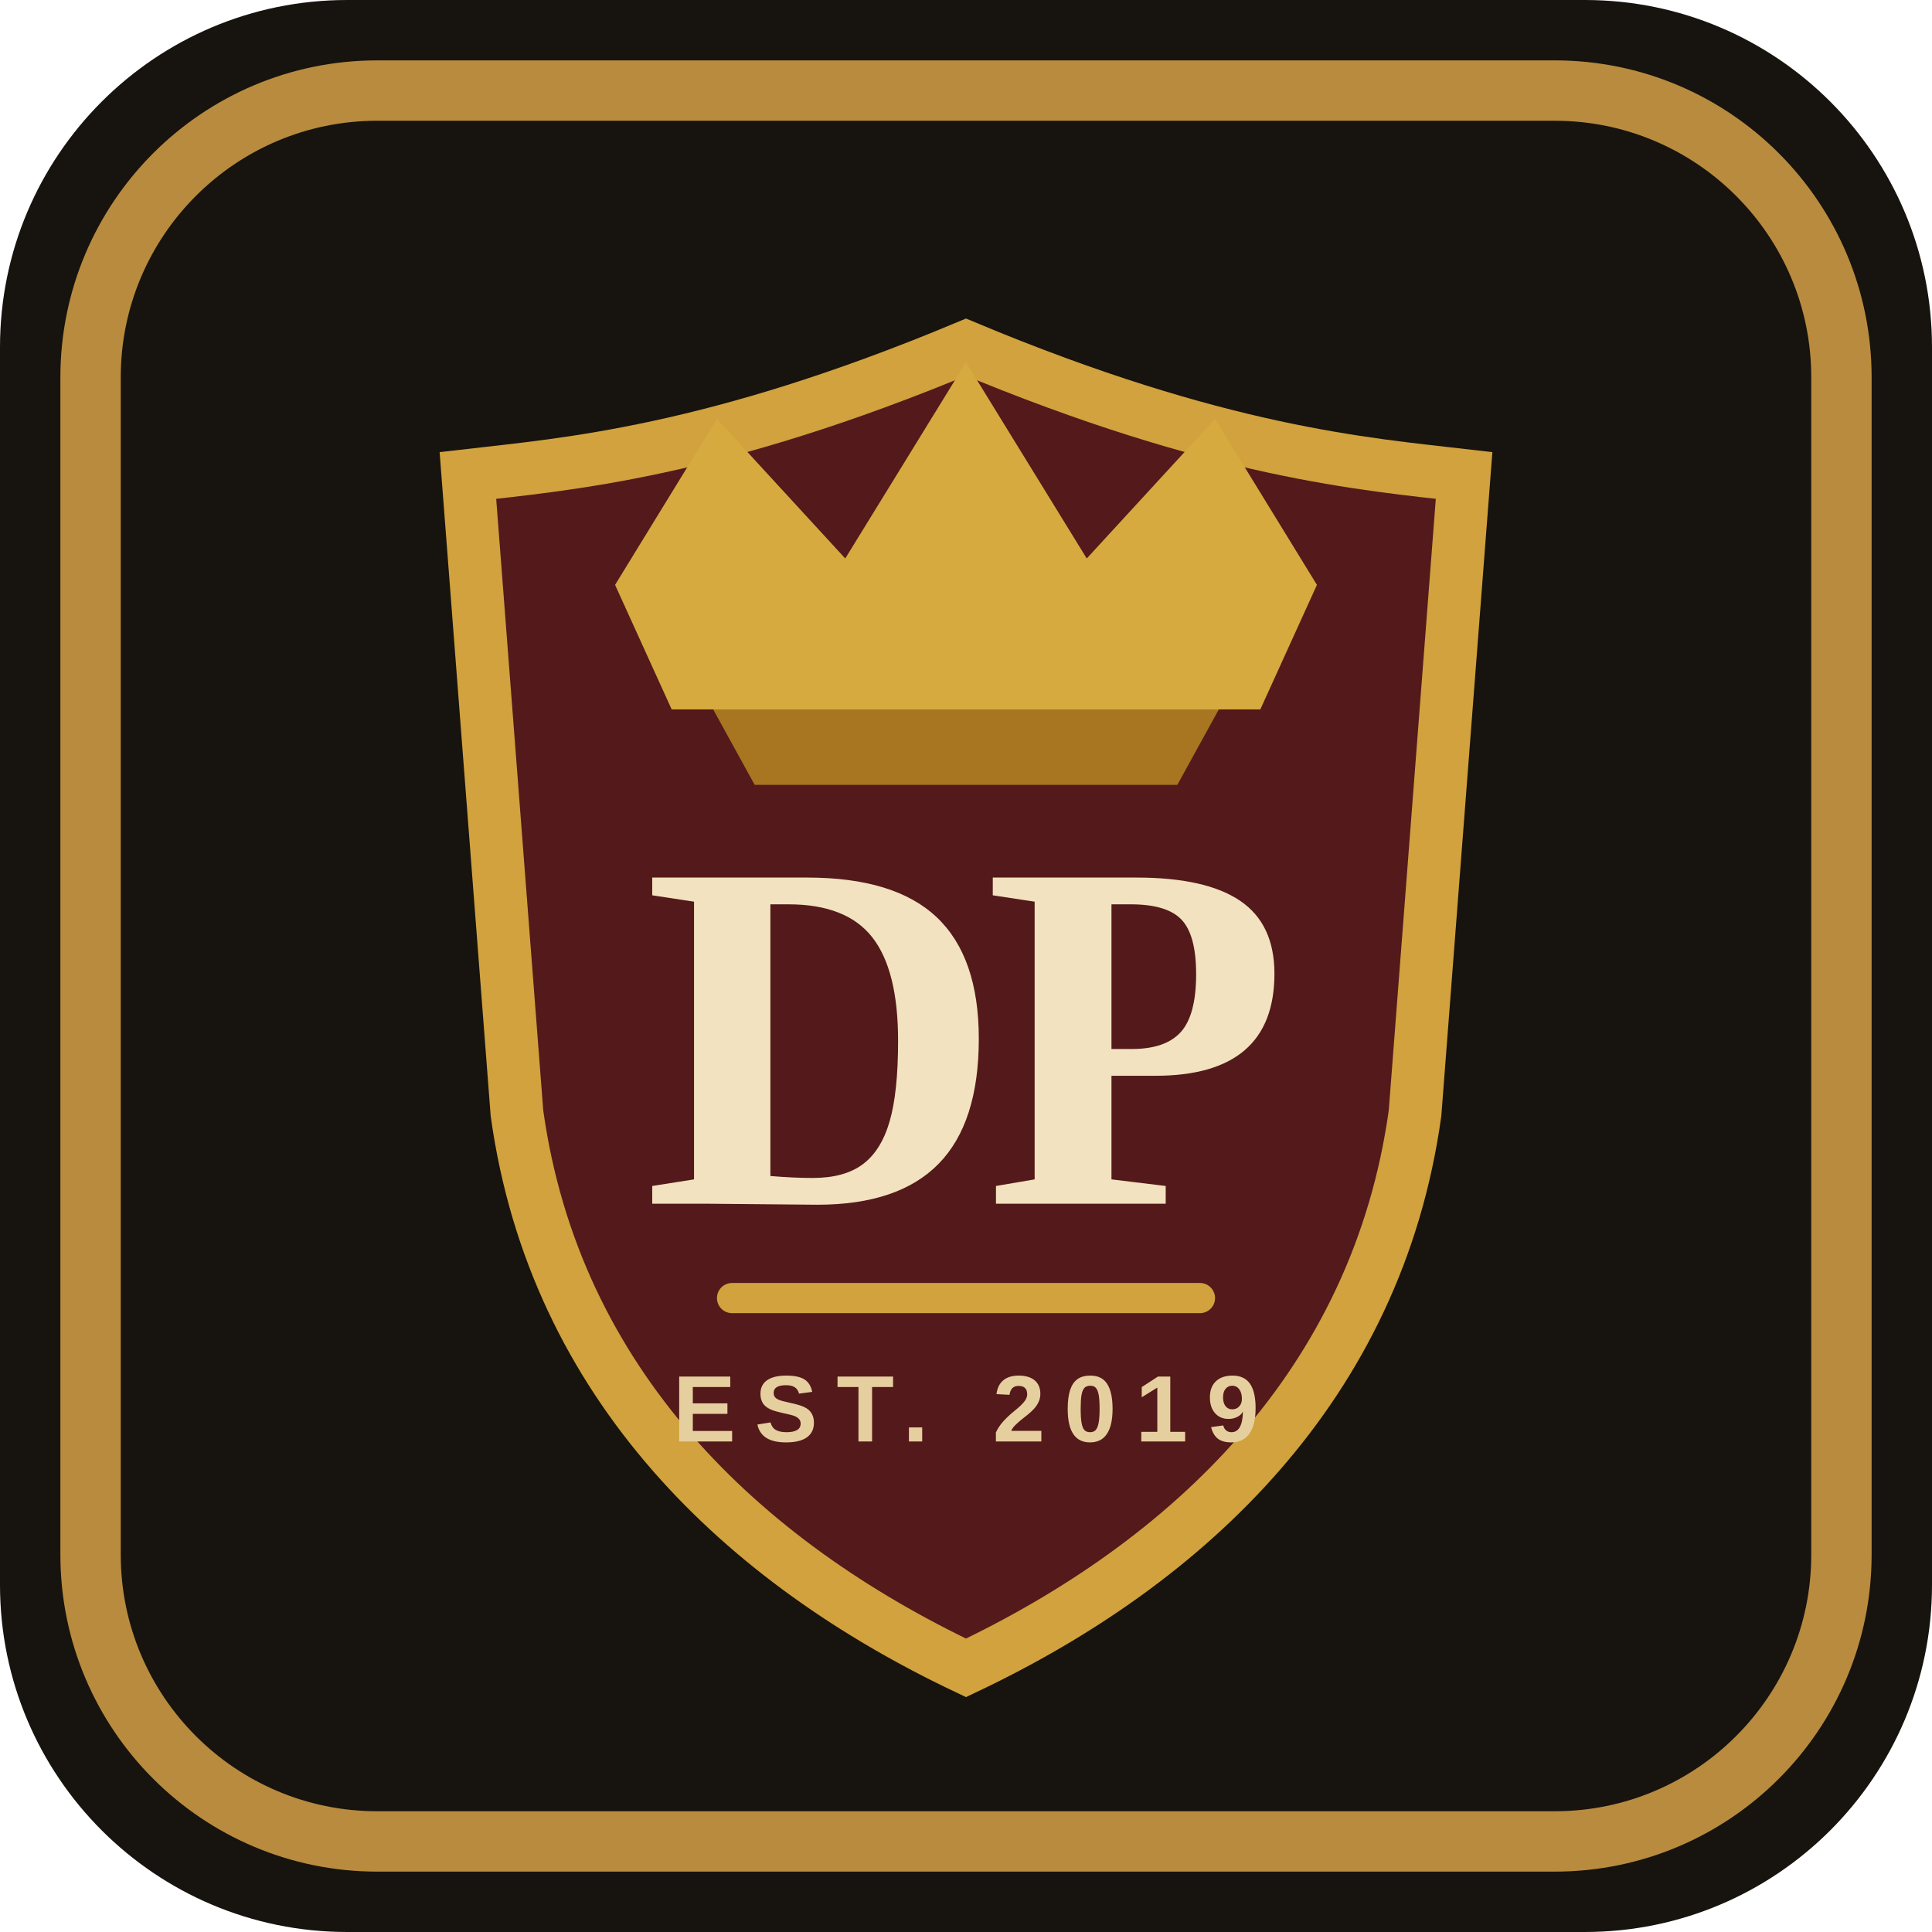
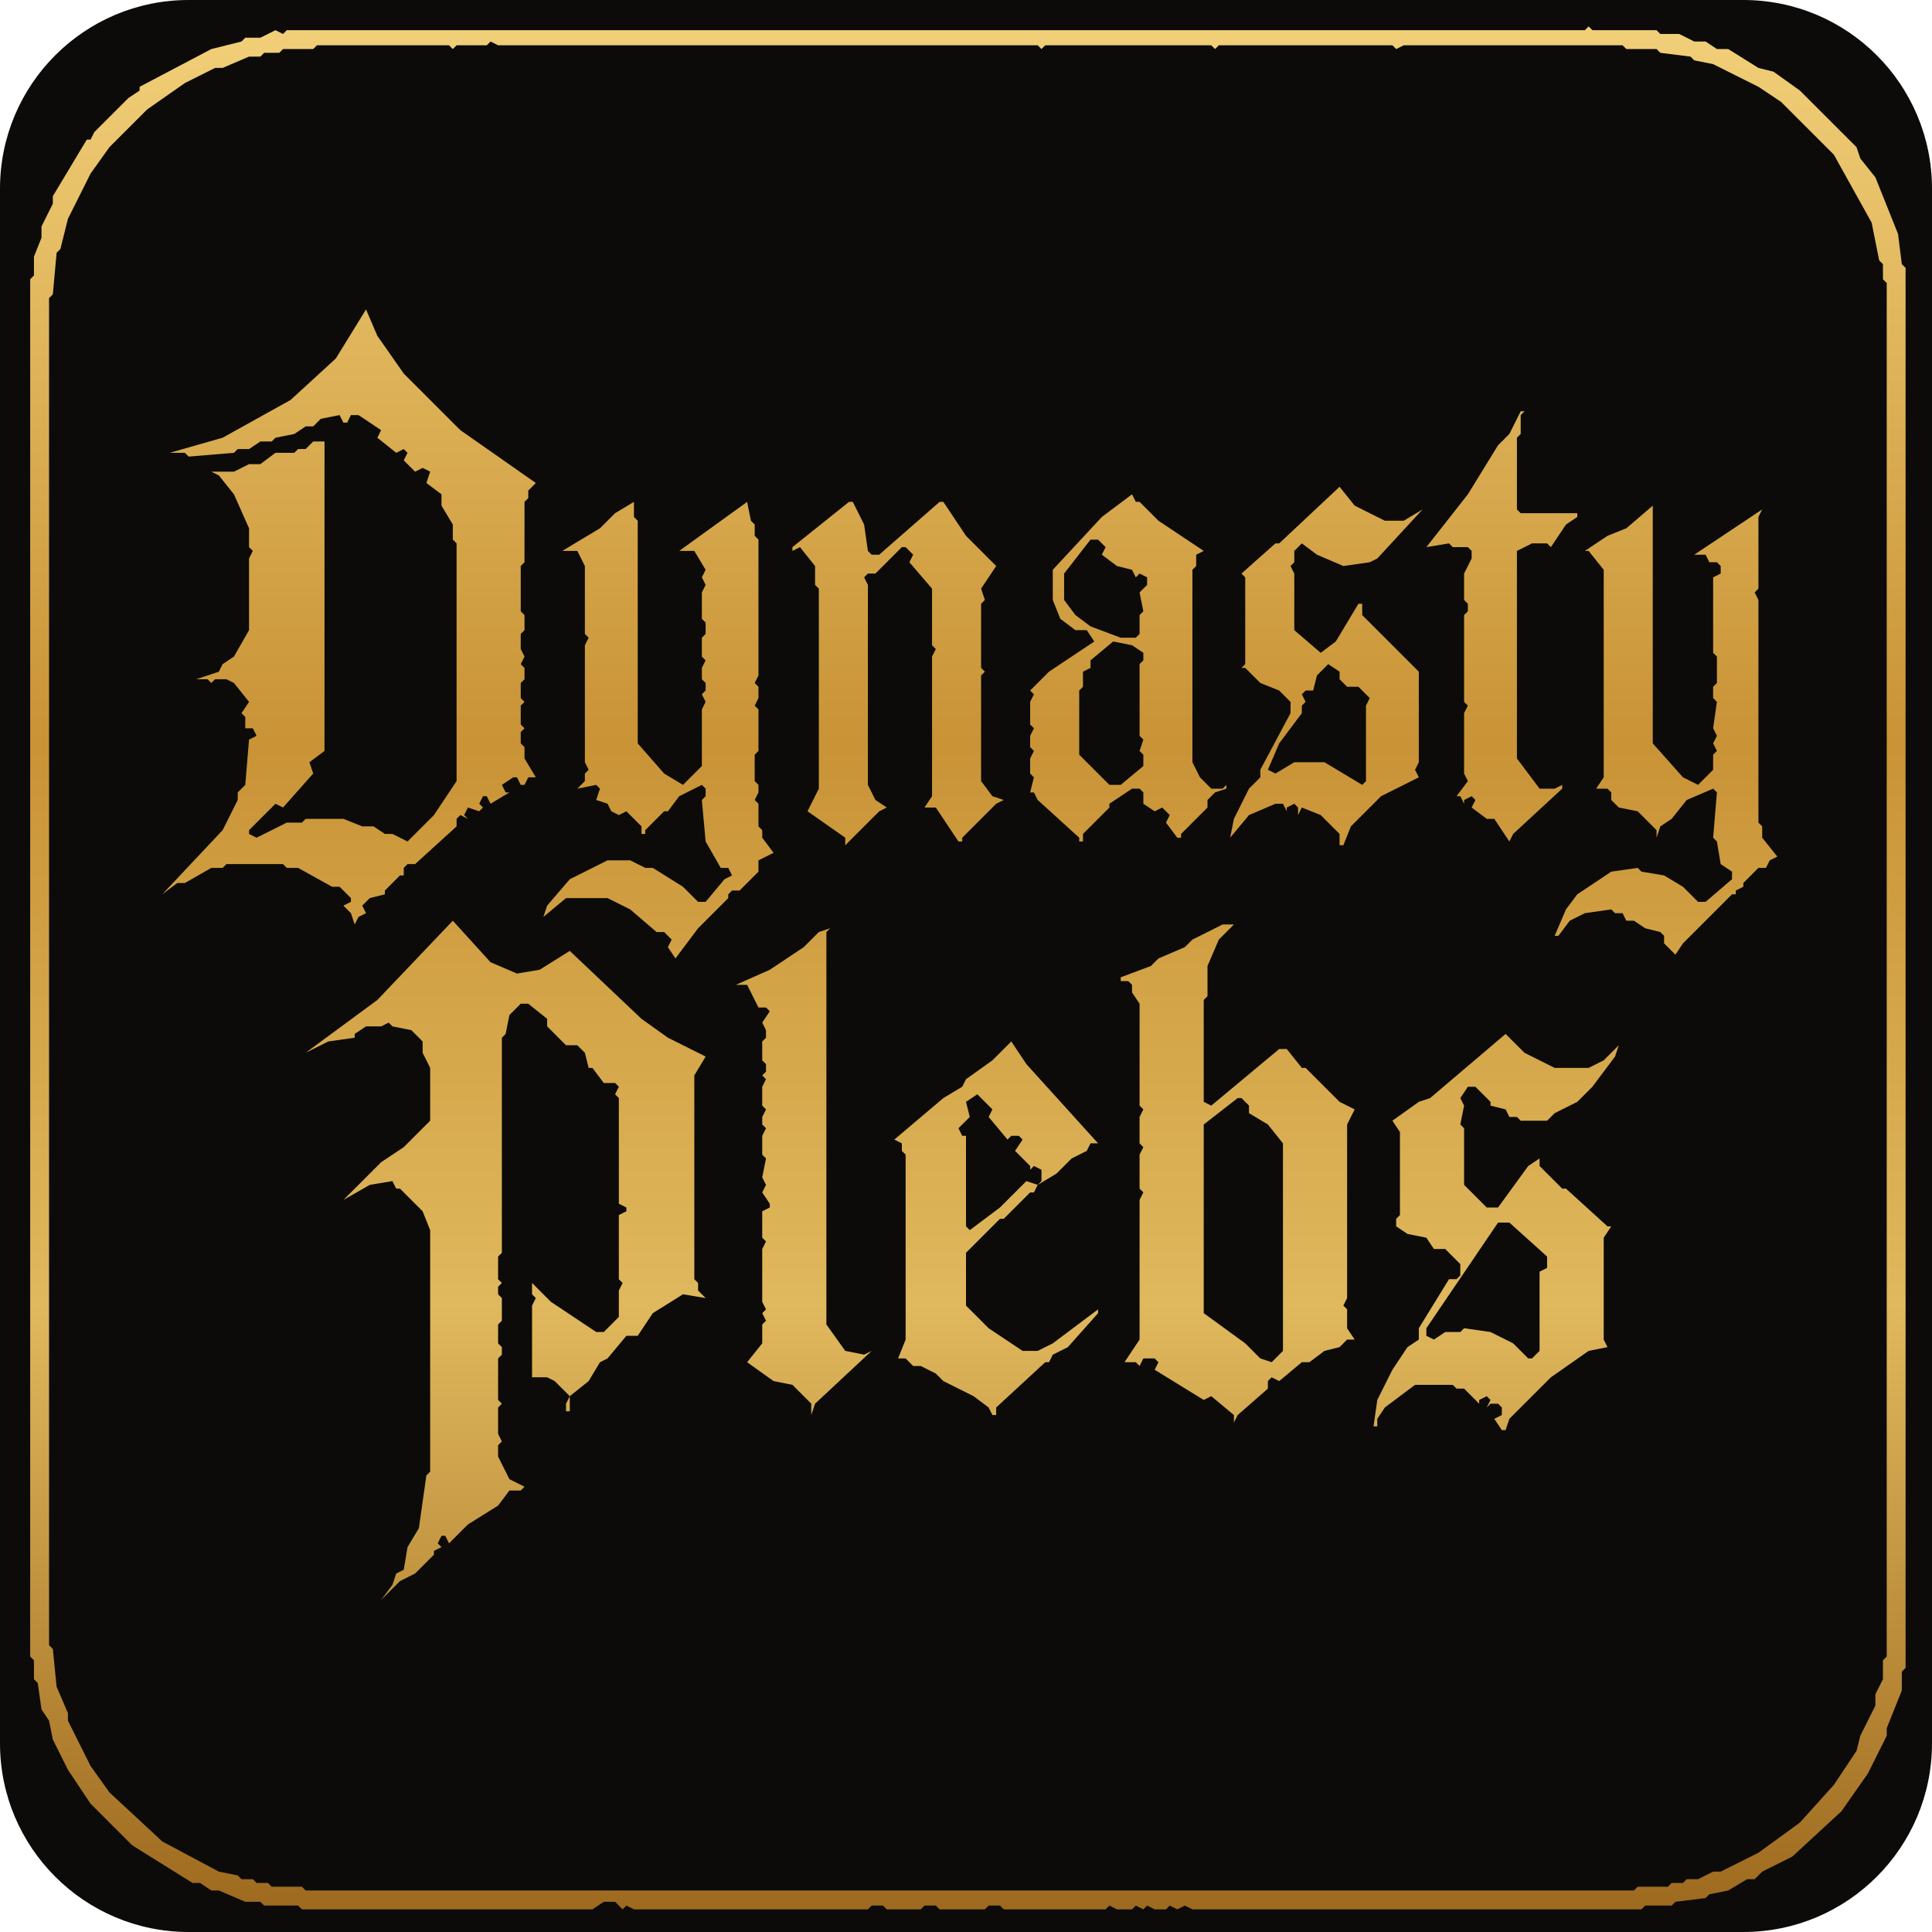
<svg xmlns="http://www.w3.org/2000/svg" width="512" height="512" viewBox="0 0 512 512">
-   <rect width="512" height="512" rx="92" fill="#17130e" />
-   <rect x="24" y="24" width="464" height="464" rx="76" fill="none" stroke="#b88b3e" stroke-width="16" />
-   <path d="M256 92 C323 120 362 123 388 126 L375 295 C365 367 315 414 256 442 C197 414 147 367 137 295 L124 126 C150 123 189 120 256 92 Z" fill="#54191a" stroke="#d1a23d" stroke-width="14" />
-   <path d="M163 155 L190 111 L224 148 L256 96 L288 148 L322 111 L349 155 L334 188 L178 188 Z" fill="#d6aa3f" />
-   <path d="M189 188 H323 L312 208 H200 Z" fill="#a87620" />
-   <text x="256" y="319" text-anchor="middle" font-family="Georgia, 'Times New Roman', serif" font-size="132" font-weight="700" letter-spacing="-5" fill="#f2e2bf">DP</text>
-   <path d="M194 344 H318" stroke="#d1a23d" stroke-width="8" stroke-linecap="round" />
-   <text x="256" y="382" text-anchor="middle" font-family="Arial, Helvetica, sans-serif" font-size="25" font-weight="700" letter-spacing="5" fill="#e6cf9f">EST. 2019</text>
+   <defs>
+     <linearGradient id="gold" x1="0" y1="0" x2="0" y2="1">
+       <stop offset="0" stop-color="#f1cf78" />
+       <stop offset=".38" stop-color="#c99336" />
+       <stop offset=".68" stop-color="#e0b85d" />
+       <stop offset="1" stop-color="#9e6a1f" />
+     </linearGradient>
+   </defs>
+   <rect width="512" height="512" rx="50" fill="#0c0b09" />
+   <path d="M 268 276 L 263 281 L 256 286 L 255 288 L 250 291 L 237 302 L 239 303 L 239 305 L 240 306 L 240 355 L 238 360 L 240 360 L 242 362 L 244 362 L 248 364 L 250 366 L 258 370 L 262 373 L 263 375 L 264 375 L 264 373 L 277 361 L 278 361 L 279 359 L 283 357 L 291 348 L 291 347 L 279 356 L 275 358 L 271 358 L 262 352 L 256 346 L 256 332 L 265 323 L 266 323 L 273 316 L 274 316 L 275 314 L 280 311 L 284 307 L 288 305 L 289 303 L 291 303 L 272 282 Z M 259 290 L 263 294 L 262 296 L 267 302 L 268 301 L 270 301 L 271 302 L 269 305 L 273 309 L 273 310 L 274 309 L 276 310 L 276 313 L 275 314 L 272 313 L 265 320 L 257 326 L 256 325 L 256 301 L 255 301 L 254 299 L 257 296 L 256 292 Z M 429 277 L 425 281 L 421 283 L 412 283 L 404 279 L 399 274 L 379 291 L 376 292 L 369 297 L 371 300 L 371 322 L 370 323 L 370 325 L 373 327 L 378 328 L 380 331 L 383 331 L 387 335 L 387 338 L 386 339 L 384 339 L 376 352 L 376 355 L 373 357 L 369 363 L 365 371 L 364 378 L 365 378 L 365 376 L 367 373 L 375 367 L 385 367 L 386 368 L 388 368 L 392 372 L 392 371 L 394 370 L 395 371 L 394 373 L 395 372 L 397 372 L 398 373 L 398 375 L 396 376 L 398 379 L 399 379 L 400 376 L 411 365 L 421 358 L 426 357 L 425 355 L 425 328 L 427 325 L 426 325 L 415 315 L 414 315 L 408 309 L 408 307 L 405 309 L 397 320 L 394 320 L 388 314 L 388 299 L 387 298 L 388 293 L 387 291 L 389 288 L 391 288 L 395 292 L 395 293 L 399 294 L 400 296 L 402 296 L 403 297 L 410 297 L 412 295 L 418 292 L 422 288 L 428 280 Z M 397 324 L 400 324 L 410 333 L 410 336 L 408 337 L 408 358 L 406 360 L 405 360 L 401 356 L 395 353 L 388 352 L 387 353 L 383 353 L 380 355 L 378 354 L 378 352 Z M 220 246 L 217 247 L 213 251 L 204 257 L 195 261 L 198 261 L 201 267 L 203 267 L 204 268 L 202 271 L 203 273 L 203 275 L 202 276 L 202 281 L 203 282 L 203 284 L 202 285 L 203 286 L 202 288 L 202 293 L 203 294 L 202 296 L 202 298 L 203 299 L 202 301 L 202 306 L 203 307 L 202 312 L 203 314 L 202 316 L 204 319 L 204 320 L 202 321 L 202 328 L 203 329 L 202 331 L 202 345 L 203 347 L 202 348 L 203 350 L 202 351 L 202 356 L 198 361 L 205 366 L 210 367 L 215 372 L 215 375 L 216 372 L 231 358 L 229 359 L 224 358 L 219 351 L 219 247 Z M 324 245 L 316 249 L 314 251 L 307 254 L 305 256 L 297 259 L 297 260 L 299 260 L 300 261 L 300 263 L 302 266 L 302 293 L 303 294 L 302 296 L 302 303 L 303 304 L 302 306 L 302 315 L 303 316 L 302 318 L 302 355 L 298 361 L 301 361 L 302 362 L 303 360 L 306 360 L 307 361 L 306 363 L 319 371 L 321 370 L 327 375 L 327 377 L 328 375 L 336 368 L 336 366 L 337 365 L 339 366 L 345 361 L 347 361 L 351 358 L 355 357 L 357 355 L 360 355 L 359 355 L 357 352 L 357 347 L 356 346 L 357 344 L 357 298 L 359 294 L 355 292 L 346 283 L 345 283 L 341 278 L 339 278 L 321 293 L 319 292 L 319 265 L 320 264 L 320 256 L 323 249 L 327 245 L 328 245 Z M 328 291 L 329 291 L 331 293 L 331 295 L 336 298 L 340 303 L 340 358 L 337 361 L 334 360 L 330 356 L 319 348 L 319 298 Z M 120 244 L 100 265 L 81 279 L 87 276 L 94 275 L 94 274 L 97 272 L 101 272 L 103 271 L 104 272 L 109 273 L 112 276 L 112 279 L 114 283 L 114 297 L 107 304 L 101 308 L 91 318 L 98 314 L 104 313 L 105 315 L 106 315 L 112 321 L 114 326 L 114 390 L 113 391 L 111 405 L 108 410 L 107 416 L 105 417 L 104 420 L 101 424 L 106 419 L 110 417 L 115 412 L 115 411 L 117 410 L 116 409 L 117 407 L 118 407 L 119 409 L 124 404 L 132 399 L 135 395 L 138 395 L 139 394 L 135 392 L 132 386 L 132 383 L 133 382 L 132 380 L 132 373 L 133 372 L 132 371 L 132 360 L 133 359 L 133 357 L 132 356 L 132 351 L 133 350 L 133 344 L 132 343 L 132 341 L 133 340 L 132 339 L 132 333 L 133 332 L 133 275 L 134 274 L 135 269 L 138 266 L 140 266 L 145 270 L 145 272 L 150 277 L 153 277 L 155 279 L 156 283 L 157 283 L 160 287 L 163 287 L 164 288 L 163 290 L 164 291 L 164 319 L 166 320 L 166 321 L 164 322 L 164 339 L 165 340 L 164 342 L 164 349 L 160 353 L 158 353 L 146 345 L 141 340 L 141 343 L 142 344 L 141 346 L 141 365 L 145 365 L 147 366 L 151 370 L 150 372 L 150 374 L 151 374 L 151 370 L 156 366 L 159 361 L 161 360 L 166 354 L 169 354 L 173 348 L 181 343 L 187 344 L 185 342 L 185 340 L 184 339 L 184 285 L 187 280 L 177 275 L 170 270 L 151 252 L 143 257 L 137 258 L 130 255 Z M 467 135 L 449 147 L 452 147 L 453 149 L 455 149 L 456 150 L 456 152 L 454 153 L 454 173 L 455 174 L 455 181 L 454 182 L 454 185 L 455 186 L 454 193 L 455 195 L 454 197 L 455 199 L 454 200 L 454 204 L 450 208 L 446 206 L 438 197 L 438 134 L 431 140 L 426 142 L 420 146 L 421 146 L 425 151 L 425 206 L 423 209 L 426 209 L 427 210 L 427 212 L 429 214 L 434 215 L 439 220 L 439 222 L 440 219 L 443 217 L 447 212 L 454 209 L 455 210 L 454 222 L 455 223 L 456 229 L 459 231 L 459 233 L 452 239 L 450 239 L 446 235 L 441 232 L 435 231 L 434 230 L 427 231 L 418 237 L 415 241 L 412 248 L 413 248 L 416 244 L 420 242 L 427 241 L 428 242 L 430 242 L 431 244 L 433 244 L 436 246 L 440 247 L 441 248 L 441 250 L 444 253 L 446 250 L 459 237 L 460 237 L 460 236 L 462 235 L 462 234 L 466 230 L 468 230 L 469 228 L 471 227 L 467 222 L 467 219 L 466 218 L 466 159 L 465 157 L 466 156 L 466 137 Z M 225 133 L 210 145 L 210 146 L 212 145 L 216 150 L 216 155 L 217 156 L 217 209 L 214 215 L 224 222 L 224 224 L 233 215 L 235 214 L 232 212 L 230 208 L 230 155 L 229 153 L 230 152 L 232 152 L 239 145 L 240 145 L 242 147 L 241 149 L 247 156 L 247 171 L 248 172 L 247 174 L 247 211 L 245 214 L 248 214 L 254 223 L 255 223 L 255 222 L 264 213 L 266 212 L 263 211 L 260 207 L 260 179 L 261 178 L 260 177 L 260 160 L 261 159 L 260 156 L 264 150 L 256 142 L 250 133 L 249 133 L 233 147 L 231 147 L 230 146 L 229 139 L 226 133 Z M 198 133 L 180 146 L 184 146 L 187 151 L 186 153 L 187 155 L 186 157 L 186 164 L 187 165 L 187 168 L 186 169 L 186 174 L 187 175 L 186 177 L 186 180 L 187 181 L 187 183 L 186 184 L 187 186 L 186 188 L 186 203 L 181 208 L 176 205 L 169 197 L 169 138 L 168 137 L 168 133 L 163 136 L 159 140 L 149 146 L 153 146 L 155 150 L 155 168 L 156 169 L 155 171 L 155 202 L 156 204 L 155 205 L 155 207 L 153 209 L 158 208 L 159 209 L 158 212 L 161 213 L 162 215 L 164 216 L 166 215 L 170 219 L 170 221 L 171 221 L 171 220 L 176 215 L 177 215 L 180 211 L 186 208 L 187 209 L 187 211 L 186 212 L 187 223 L 191 230 L 193 230 L 194 232 L 192 233 L 187 239 L 185 239 L 181 235 L 173 230 L 171 230 L 167 228 L 161 228 L 151 233 L 145 240 L 144 243 L 150 238 L 161 238 L 167 241 L 174 247 L 176 247 L 178 249 L 177 251 L 179 254 L 185 246 L 193 238 L 193 237 L 194 236 L 196 236 L 201 231 L 201 228 L 205 226 L 202 222 L 202 220 L 201 219 L 201 213 L 200 212 L 201 210 L 201 208 L 200 207 L 200 200 L 201 199 L 201 188 L 200 187 L 201 185 L 201 182 L 200 181 L 201 179 L 201 143 L 200 142 L 200 139 L 199 138 Z M 300 131 L 292 137 L 279 151 L 279 159 L 281 164 L 285 167 L 288 167 L 290 170 L 278 178 L 273 183 L 274 184 L 273 186 L 273 192 L 274 193 L 273 195 L 273 198 L 274 199 L 273 201 L 273 205 L 274 206 L 273 210 L 274 210 L 275 212 L 286 222 L 286 223 L 287 223 L 287 221 L 294 214 L 294 213 L 300 209 L 302 209 L 303 210 L 303 213 L 306 215 L 308 214 L 310 216 L 309 218 L 312 222 L 313 222 L 313 221 L 320 214 L 320 212 L 322 210 L 325 209 L 325 208 L 324 209 L 321 209 L 318 206 L 316 202 L 316 151 L 317 150 L 317 147 L 319 146 L 307 138 L 302 133 L 301 133 Z M 295 170 L 300 171 L 303 173 L 303 175 L 302 176 L 302 195 L 303 196 L 302 199 L 303 200 L 303 203 L 297 208 L 294 208 L 286 200 L 286 183 L 287 182 L 287 178 L 289 177 L 289 175 Z M 289 143 L 291 143 L 293 145 L 292 147 L 296 150 L 300 151 L 301 153 L 302 152 L 304 153 L 304 155 L 302 157 L 303 162 L 302 163 L 302 168 L 301 169 L 297 169 L 289 166 L 285 163 L 282 159 L 282 152 Z M 377 135 L 372 138 L 367 138 L 359 134 L 355 129 L 339 144 L 338 144 L 329 152 L 330 153 L 330 176 L 329 177 L 330 177 L 334 181 L 339 183 L 342 186 L 342 189 L 334 204 L 334 206 L 331 209 L 327 217 L 326 222 L 331 216 L 338 213 L 340 213 L 341 215 L 341 214 L 343 213 L 344 214 L 344 216 L 345 214 L 350 216 L 355 221 L 355 224 L 356 224 L 358 219 L 366 211 L 376 206 L 375 204 L 376 202 L 376 178 L 361 163 L 361 160 L 360 160 L 354 170 L 350 173 L 343 167 L 343 152 L 342 150 L 343 149 L 343 146 L 345 144 L 349 147 L 356 150 L 363 149 L 365 148 Z M 352 176 L 355 178 L 355 180 L 357 182 L 360 182 L 363 185 L 362 187 L 362 207 L 361 208 L 351 202 L 343 202 L 338 205 L 336 204 L 339 197 L 345 189 L 345 187 L 346 186 L 345 184 L 346 183 L 348 183 L 349 179 Z M 404 109 L 403 109 L 400 115 L 397 118 L 389 131 L 378 145 L 384 144 L 385 145 L 389 145 L 390 146 L 390 148 L 388 152 L 388 159 L 389 160 L 389 162 L 388 163 L 388 186 L 389 187 L 388 189 L 388 205 L 389 207 L 386 211 L 387 211 L 388 213 L 388 212 L 390 211 L 391 212 L 390 214 L 394 217 L 396 217 L 400 223 L 401 221 L 414 209 L 414 208 L 412 209 L 408 209 L 402 201 L 402 146 L 406 144 L 410 144 L 411 145 L 415 139 L 418 137 L 418 136 L 403 136 L 402 135 L 402 116 L 403 115 L 403 110 Z M 97 82 L 89 95 L 77 106 L 59 116 L 45 120 L 49 120 L 50 121 L 62 120 L 63 119 L 66 119 L 69 117 L 72 117 L 73 116 L 78 115 L 81 113 L 83 113 L 85 111 L 90 110 L 91 112 L 92 112 L 93 110 L 95 110 L 101 114 L 100 116 L 105 120 L 107 119 L 108 120 L 107 122 L 110 125 L 112 124 L 114 125 L 113 128 L 117 131 L 117 134 L 120 139 L 120 143 L 121 144 L 121 207 L 115 216 L 108 223 L 104 221 L 102 221 L 99 219 L 96 219 L 91 217 L 81 217 L 80 218 L 76 218 L 68 222 L 66 221 L 66 220 L 73 213 L 75 214 L 83 205 L 82 202 L 86 199 L 86 117 L 83 117 L 81 119 L 79 119 L 78 120 L 73 120 L 69 123 L 66 123 L 62 125 L 56 125 L 58 126 L 62 131 L 66 140 L 66 145 L 67 146 L 66 148 L 66 167 L 62 174 L 59 176 L 58 178 L 52 180 L 55 180 L 56 181 L 57 180 L 60 180 L 62 181 L 66 186 L 64 189 L 65 190 L 65 193 L 67 193 L 68 195 L 66 196 L 65 208 L 63 210 L 63 212 L 59 220 L 43 237 L 47 234 L 49 234 L 56 230 L 59 230 L 60 229 L 75 229 L 76 230 L 79 230 L 88 235 L 90 235 L 93 238 L 93 239 L 91 240 L 93 242 L 94 245 L 95 243 L 97 242 L 96 240 L 98 238 L 102 237 L 102 236 L 106 232 L 107 232 L 107 230 L 108 229 L 110 229 L 121 219 L 121 217 L 122 216 L 124 217 L 123 216 L 124 214 L 127 215 L 128 214 L 127 213 L 128 211 L 129 211 L 130 213 L 135 210 L 134 210 L 133 208 L 136 206 L 137 206 L 138 208 L 139 208 L 140 206 L 142 206 L 139 201 L 139 198 L 138 197 L 138 194 L 139 193 L 138 192 L 138 187 L 139 186 L 138 185 L 138 181 L 139 180 L 139 177 L 138 176 L 139 174 L 138 172 L 138 168 L 139 167 L 139 163 L 138 162 L 138 150 L 139 149 L 139 133 L 140 132 L 140 130 L 142 128 L 122 114 L 107 99 L 100 89 Z M 477 24 L 470 19 L 466 18 L 458 13 L 455 13 L 452 11 L 449 11 L 445 9 L 440 9 L 439 8 L 422 8 L 421 7 L 420 8 L 76 8 L 75 9 L 73 8 L 69 10 L 65 10 L 64 11 L 56 13 L 37 23 L 37 24 L 34 26 L 25 35 L 24 37 L 23 37 L 14 52 L 14 54 L 11 60 L 11 63 L 9 68 L 9 73 L 8 74 L 8 439 L 9 440 L 9 445 L 10 446 L 11 453 L 13 456 L 14 461 L 18 469 L 24 478 L 35 489 L 51 499 L 53 499 L 56 501 L 58 501 L 65 504 L 69 504 L 70 505 L 79 505 L 80 506 L 157 506 L 160 504 L 163 504 L 165 506 L 166 505 L 168 506 L 230 506 L 231 505 L 234 505 L 235 506 L 244 506 L 245 505 L 248 505 L 249 506 L 261 506 L 262 505 L 265 505 L 266 506 L 293 506 L 294 505 L 296 506 L 300 506 L 301 505 L 303 506 L 304 505 L 306 506 L 309 506 L 310 505 L 312 506 L 314 505 L 316 506 L 435 506 L 436 505 L 443 505 L 444 504 L 452 503 L 453 502 L 458 501 L 463 498 L 465 498 L 467 496 L 475 492 L 488 480 L 495 470 L 500 460 L 500 458 L 504 448 L 504 443 L 505 442 L 505 71 L 504 70 L 503 62 L 497 47 L 493 42 L 492 39 Z M 39 29 L 49 22 L 57 18 L 59 18 L 66 15 L 69 15 L 70 14 L 74 14 L 75 13 L 83 13 L 84 12 L 119 12 L 120 13 L 121 12 L 129 12 L 130 11 L 132 12 L 275 12 L 276 13 L 277 12 L 321 12 L 322 13 L 323 12 L 369 12 L 370 13 L 372 12 L 430 12 L 431 13 L 439 13 L 440 14 L 448 15 L 449 16 L 454 17 L 466 23 L 472 27 L 486 41 L 496 59 L 498 69 L 499 70 L 499 74 L 500 75 L 500 439 L 499 440 L 499 445 L 497 449 L 497 452 L 493 460 L 492 464 L 486 473 L 477 483 L 466 491 L 456 496 L 454 496 L 450 498 L 447 498 L 446 499 L 443 499 L 442 500 L 434 500 L 433 501 L 81 501 L 80 500 L 72 500 L 71 499 L 68 499 L 67 498 L 64 498 L 63 497 L 58 496 L 43 488 L 29 475 L 24 468 L 18 456 L 18 454 L 15 447 L 14 437 L 13 436 L 13 79 L 14 78 L 15 67 L 16 66 L 18 58 L 24 46 L 29 39 Z" fill="url(#gold)" fill-rule="evenodd" />
</svg>
